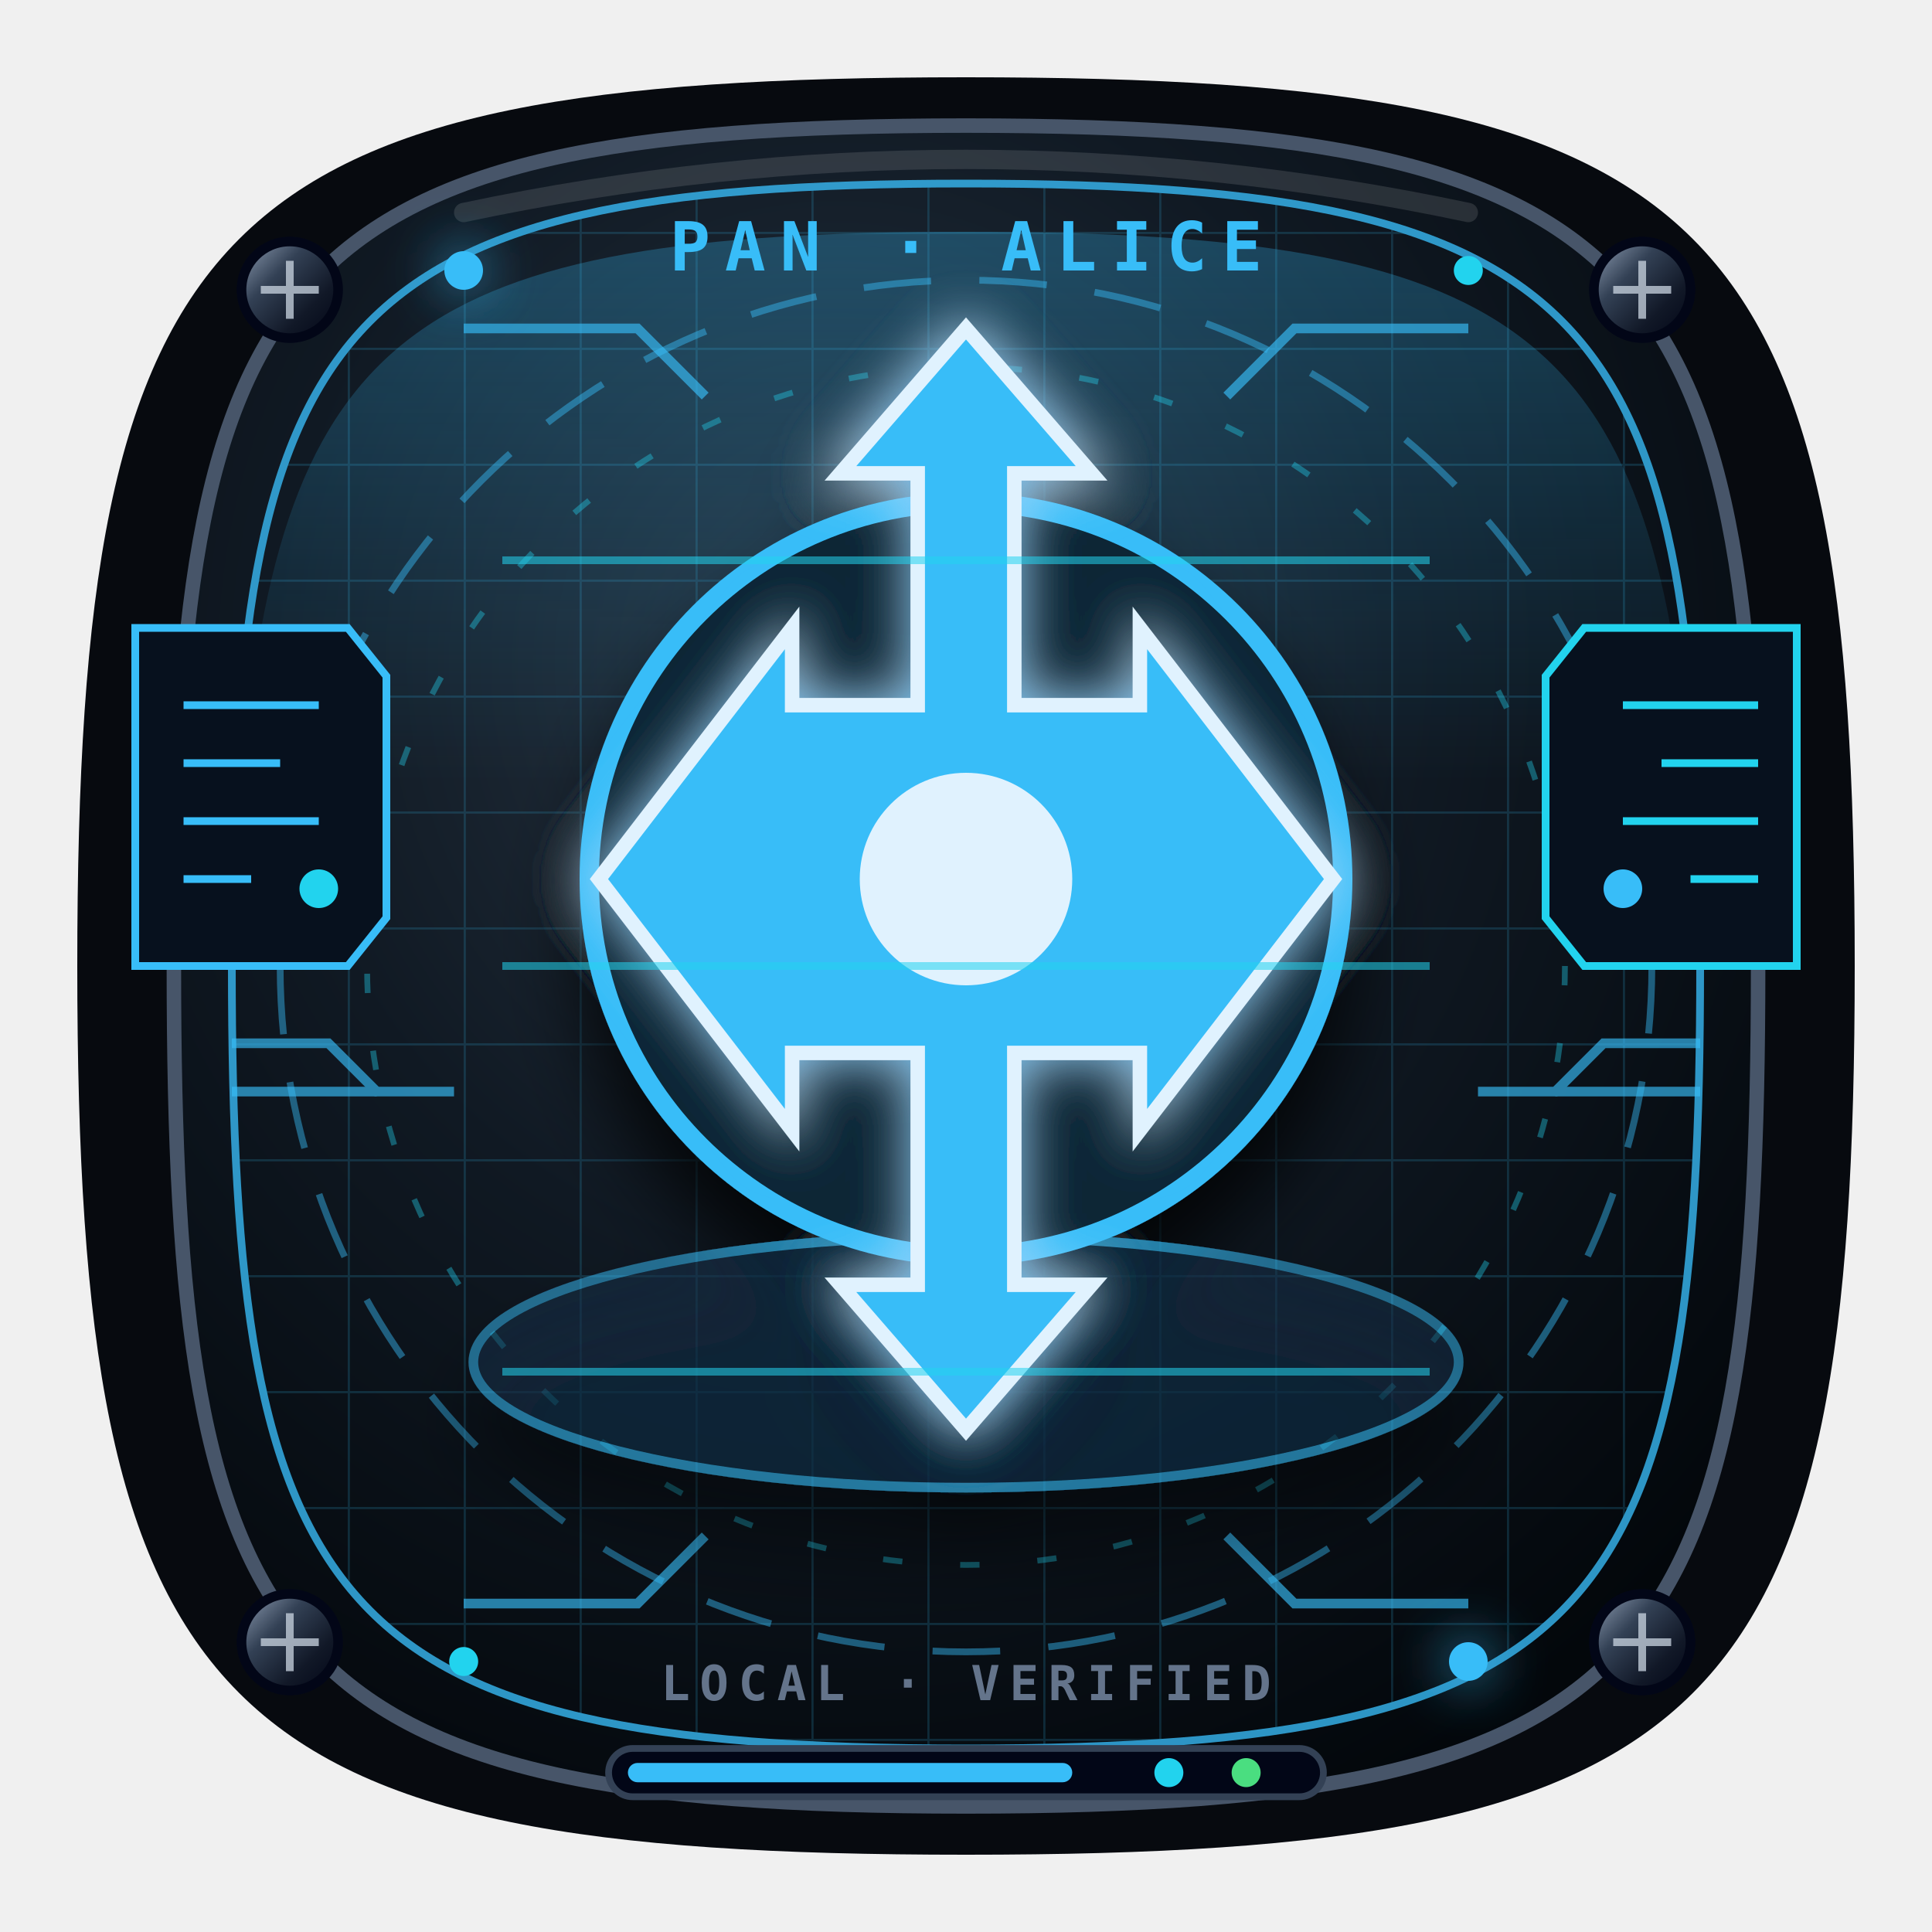
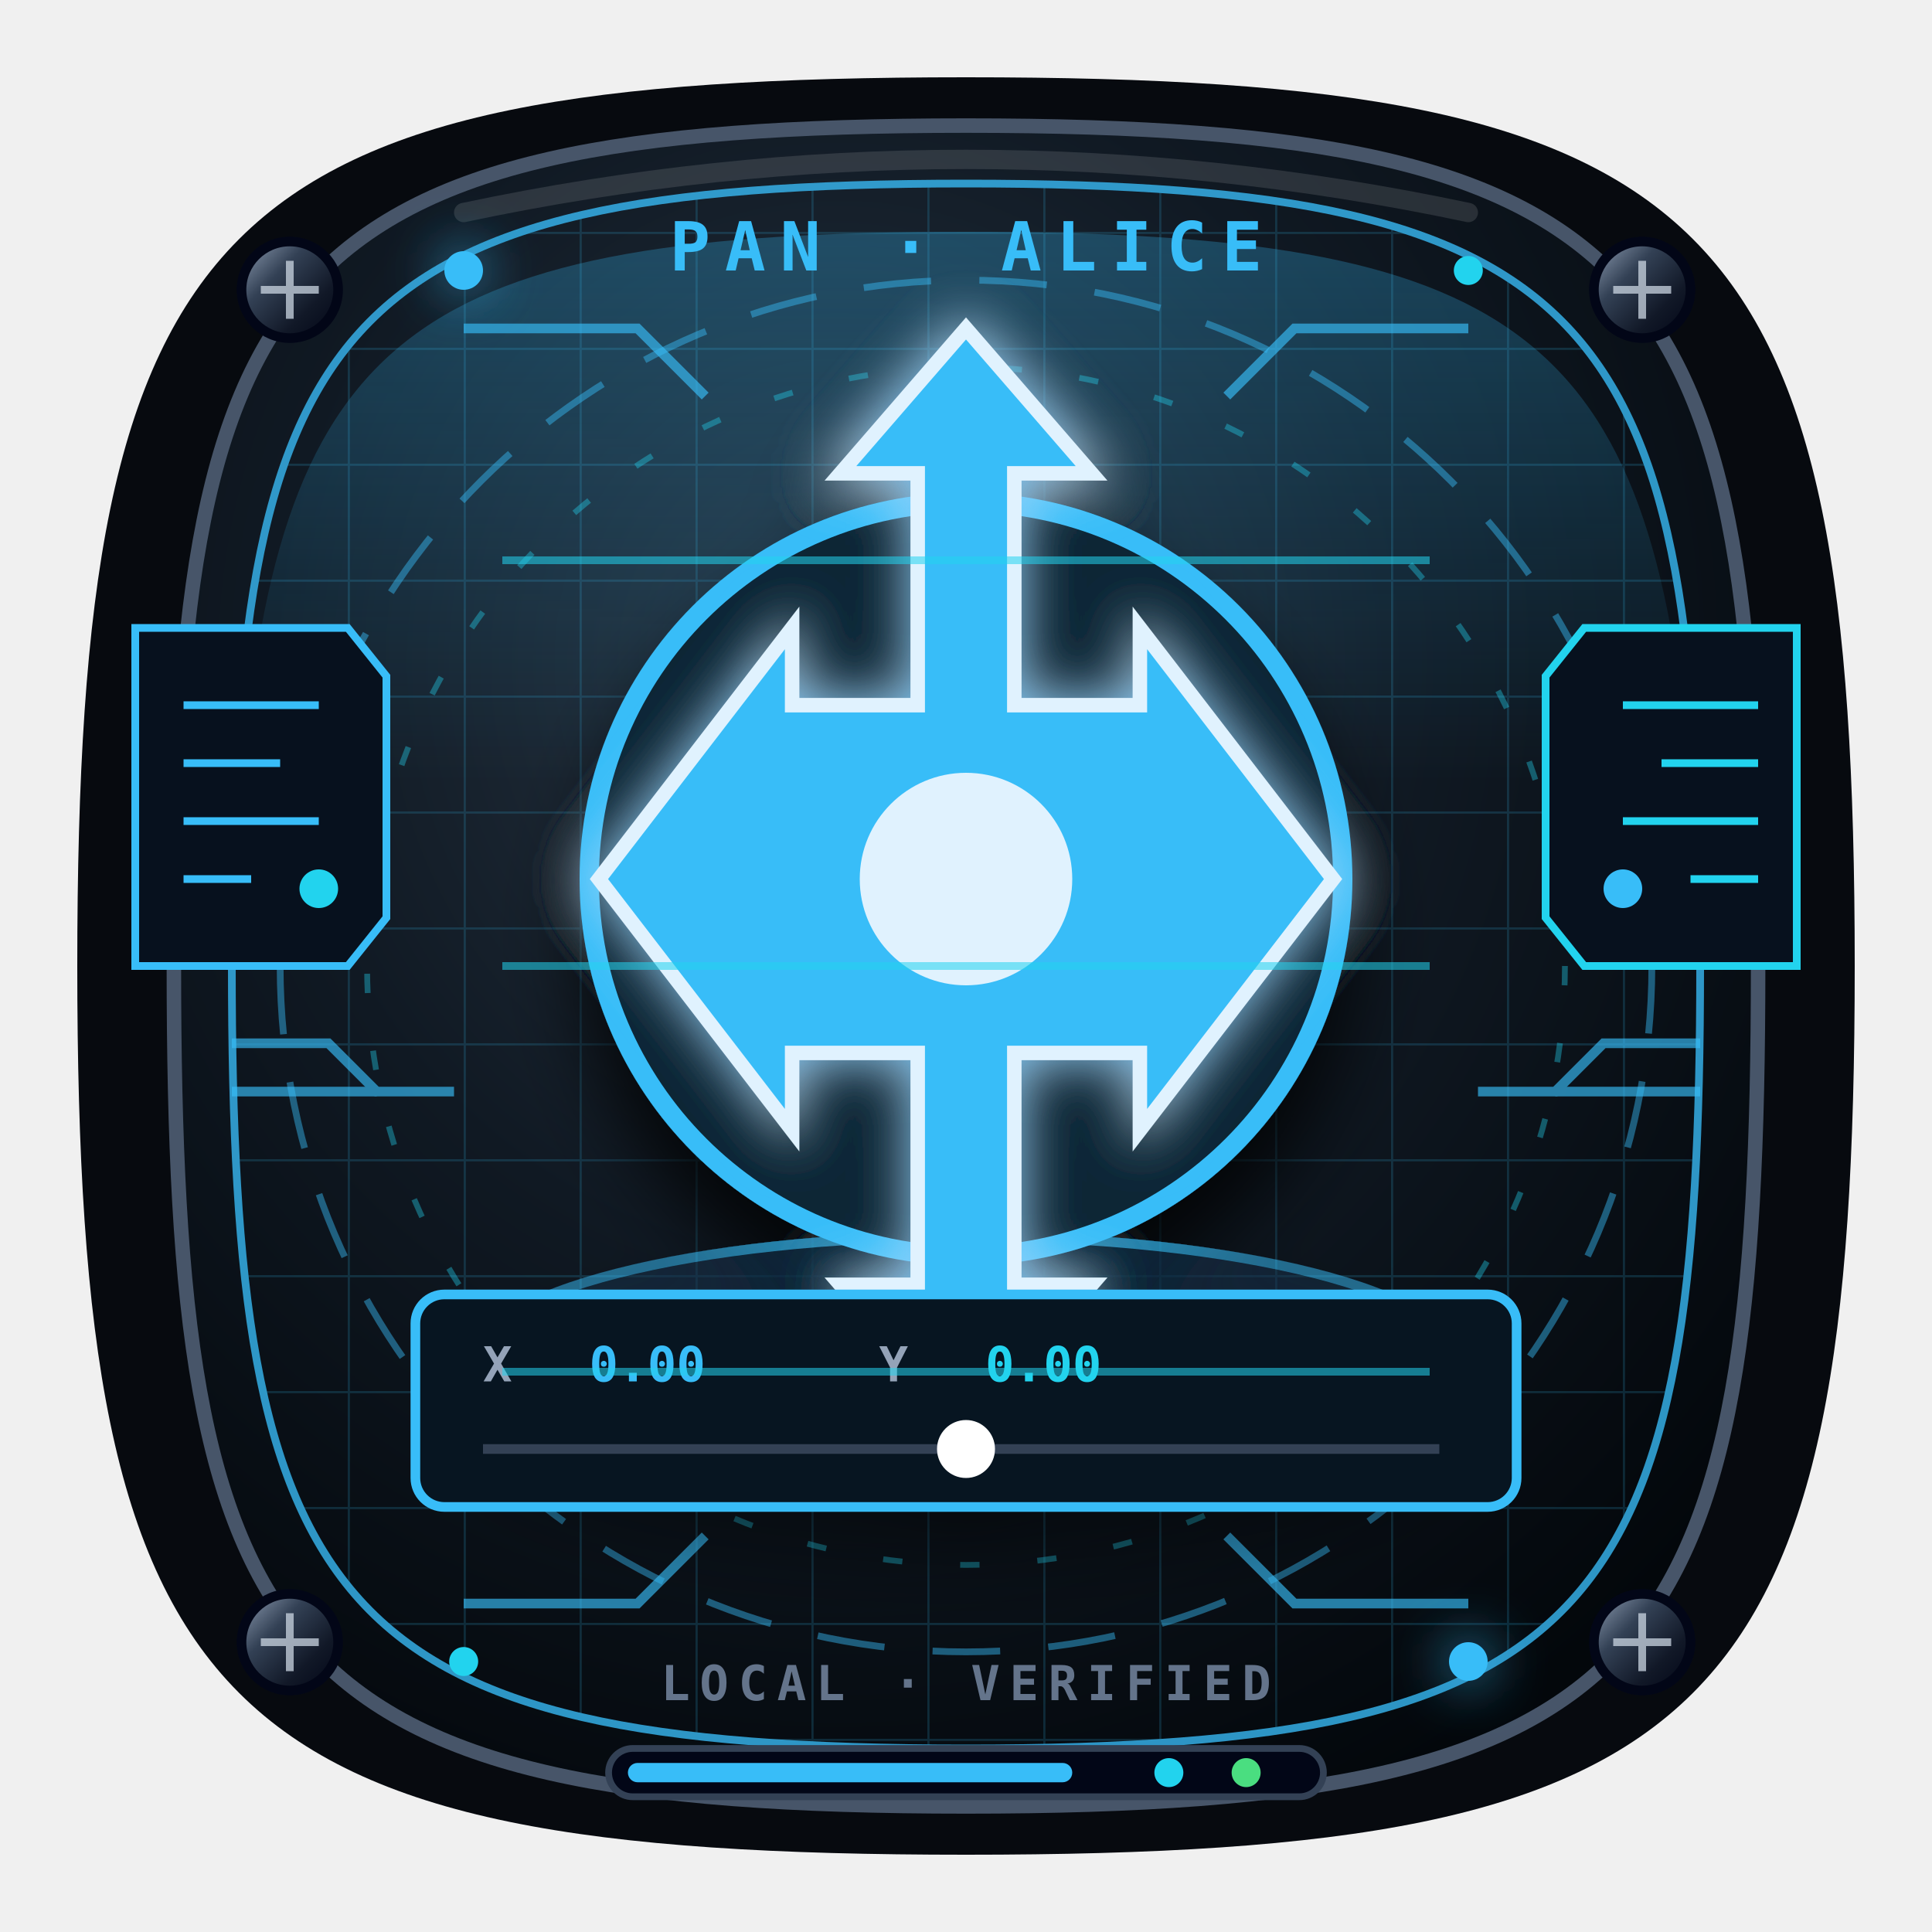
<svg xmlns="http://www.w3.org/2000/svg" viewBox="0 0 200 200" role="img" aria-label="Desplazar vista">
  <style>
    .pan-orbit{animation:panOrbit 4s linear infinite}.pan-pulse{animation:panPulse 1.8s ease-in-out infinite}.pan-scan{animation:panScan 3s ease-in-out infinite}
    @keyframes panOrbit{to{stroke-dashoffset:-42}}@keyframes panPulse{50%{opacity:.3}}@keyframes panScan{0%,100%{transform:translateX(-7px);opacity:.18}50%{transform:translateX(7px);opacity:.8}}
    @media (prefers-reduced-motion:reduce){.pan-orbit,.pan-pulse,.pan-scan{animation:none}}
  </style>
  <defs>
    <radialGradient id="pan-base" cx="42%" cy="32%" r="75%">
      <stop stop-color="#263442" />
      <stop offset=".48" stop-color="#101923" />
      <stop offset="1" stop-color="#03070b" />
    </radialGradient>
    <linearGradient id="pan-metal" x1="0" y1="0" x2="1" y2="1">
      <stop stop-color="#94a3b8" />
      <stop offset=".35" stop-color="#334155" />
      <stop offset=".7" stop-color="#111827" />
      <stop offset="1" stop-color="#020617" />
    </linearGradient>
    <linearGradient id="pan-accent" x1="0" x2="1">
      <stop stop-color="#38bdf8" />
      <stop offset=".52" stop-color="#f8fafc" />
      <stop offset="1" stop-color="#22d3ee" />
    </linearGradient>
    <radialGradient id="pan-holo">
      <stop stop-color="#fff" />
      <stop offset=".18" stop-color="#38bdf8" />
      <stop offset=".68" stop-color="#22d3ee" />
      <stop offset="1" stop-color="#07111d" />
    </radialGradient>
    <pattern id="pan-grid" width="12" height="12" patternUnits="userSpaceOnUse">
      <path d="M12 0H0v12" fill="none" stroke="#38bdf8" stroke-width=".45" opacity=".22" />
    </pattern>
    <filter id="pan-glow" x="-50%" y="-50%" width="200%" height="200%">
      <feGaussianBlur stdDeviation="2.8" result="b" />
      <feMerge>
        <feMergeNode in="b" />
        <feMergeNode in="SourceGraphic" />
      </feMerge>
    </filter>
    <filter id="pan-shadow" x="-40%" y="-40%" width="180%" height="190%">
      <feDropShadow dx="0" dy="6" stdDeviation="4" flood-color="#000" flood-opacity=".8" />
    </filter>
    <linearGradient id="pan-beam" x1="0" y1="0" x2="0" y2="1">
      <stop stop-color="#38bdf8" stop-opacity=".28" />
      <stop offset="1" stop-color="#38bdf8" stop-opacity="0" />
    </linearGradient>
  </defs>
  <path d="M100 8C178 8 192 22 192 100S178 192 100 192 8 178 8 100 22 8 100 8Z" fill="#070a0f" />
  <path d="M100 13c72 0 82 15 82 87s-10 87-82 87-82-15-82-87 10-87 82-87Z" fill="url(#pan-base)" stroke="#475569" stroke-width="1.5" />
  <path d="M100 19c66 0 76 14 76 81s-10 81-76 81-76-14-76-81 10-81 76-81Z" fill="url(#pan-grid)" stroke="#38bdf8" stroke-width=".8" opacity=".78" />
  <path d="M100 24c57 0 71 10 75 57L25 81c4-47 18-57 75-57Z" fill="url(#pan-beam)" />
  <circle class="pan-orbit" cx="100" cy="100" r="71" fill="none" stroke="#38bdf8" stroke-width=".7" stroke-dasharray="7 5" opacity=".45" />
  <circle class="pan-orbit" cx="100" cy="100" r="62" fill="none" stroke="#22d3ee" stroke-width=".6" stroke-dasharray="2 6" opacity=".38" />
  <path d="M48 34h18l7 7m79-7h-18l-7 7M48 166h18l7-7m79 7h-18l-7-7" fill="none" stroke="#38bdf8" stroke-width="1" opacity=".65" />
  <g fill="url(#pan-metal)" stroke="#020617">
    <circle cx="30" cy="30" r="5" />
    <circle cx="170" cy="30" r="5" />
    <circle cx="30" cy="170" r="5" />
    <circle cx="170" cy="170" r="5" />
  </g>
  <g stroke="#cbd5e1" stroke-width=".8" opacity=".75">
    <path d="M27 30h6m-3-3v6M167 30h6m-3-3v6M27 170h6m-3-3v6M167 170h6m-3-3v6" />
  </g>
  <g fill="#38bdf8" filter="url(#pan-glow)">
    <circle cx="48" cy="28" r="2" />
    <circle cx="152" cy="172" r="2" />
  </g>
  <g fill="#22d3ee">
    <circle cx="152" cy="28" r="1.5" />
    <circle cx="48" cy="172" r="1.5" />
  </g>
  <path d="M48 22Q100 11 152 22" fill="none" stroke="#fff" stroke-width="2" stroke-linecap="round" opacity=".12" />
  <g font-family="Consolas,monospace" font-weight="900">
    <text x="100" y="28" fill="#38bdf8" font-size="7" text-anchor="middle" letter-spacing="1.5">PAN · ALICE</text>
    <text x="100" y="176" fill="#64748b" font-size="5" text-anchor="middle" letter-spacing="1">LOCAL · VERIFIED</text>
  </g>
  <g transform="translate(14 65)" fill="#07111e" stroke="#38bdf8" stroke-width=".8">
    <path d="M0 0h22l4 5v25l-4 5H0z" />
    <path d="M5 8h14M5 14h10M5 20h14M5 26h7" stroke="#38bdf8" />
    <circle class="pan-pulse" cx="19" cy="27" r="2" fill="#22d3ee" stroke="none" />
  </g>
  <g transform="translate(160 65)" fill="#07111e" stroke="#22d3ee" stroke-width=".8">
    <path d="M4 0h22v35H4l-4-5V5z" />
    <path d="M8 8h14M12 14h10M8 20h14M15 26h7" stroke="#22d3ee" />
    <circle class="pan-pulse" cx="8" cy="27" r="2" fill="#38bdf8" stroke="none" />
  </g>
  <g transform="translate(100 91)" filter="url(#pan-shadow)">
    <ellipse cy="50" rx="51" ry="13" fill="#082f49" stroke="#38bdf8" opacity=".5" />
    <circle r="39" fill="#0b2535" stroke="#38bdf8" stroke-width="2" />
    <path d="M0-57-13-42h8v24h-13v-8L-38 0l20 26v-8h13v24h-8L0 57l13-15H5V18h13v8L38 0 18-26v8H5v-24h8z" fill="#38bdf8" stroke="#e0f2fe" stroke-width="1.5" filter="url(#pan-glow)" />
    <circle r="11" fill="#e0f2fe" />
  </g>
+   <g font-family="Consolas,monospace" font-size="5" font-weight="900">
+     <rect x="43" y="134" width="114" height="22" rx="3" fill="#071521" stroke="#38bdf8" />
+     <text x="50" y="143" fill="#94a3b8">X</text>
+     <text x="61" y="143" fill="#38bdf8">0.00</text>
+     <text x="91" y="143" fill="#94a3b8">Y</text>
+     <text x="102" y="143" fill="#22d3ee">0.00</text>
+     <path d="M50 150h99" stroke="#334155" />
+     <circle cx="100" cy="150" r="3" fill="#fff" />
+   </g>
  <g class="pan-scan" stroke="#22d3ee" stroke-width=".8" opacity=".55">
    <path d="M52 58h96M52 100h96M52 142h96" />
  </g>
  <g opacity=".65" stroke="#38bdf8" stroke-width="1">
    <path d="M24 108h10l5 5h8M176 108h-10l-5 5h-8" fill="none" />
    <path d="M24 113h15M176 113h-15" />
  </g>
  <g transform="translate(63 181)">
    <rect width="74" height="5" rx="2.5" fill="#020617" stroke="#334155" stroke-width=".7" />
    <rect x="2" y="1.5" width="46" height="2" rx="1" fill="#38bdf8" />
    <circle cx="58" cy="2.5" r="1.5" fill="#22d3ee" />
    <circle cx="66" cy="2.5" r="1.5" fill="#4ade80" />
  </g>
</svg>
